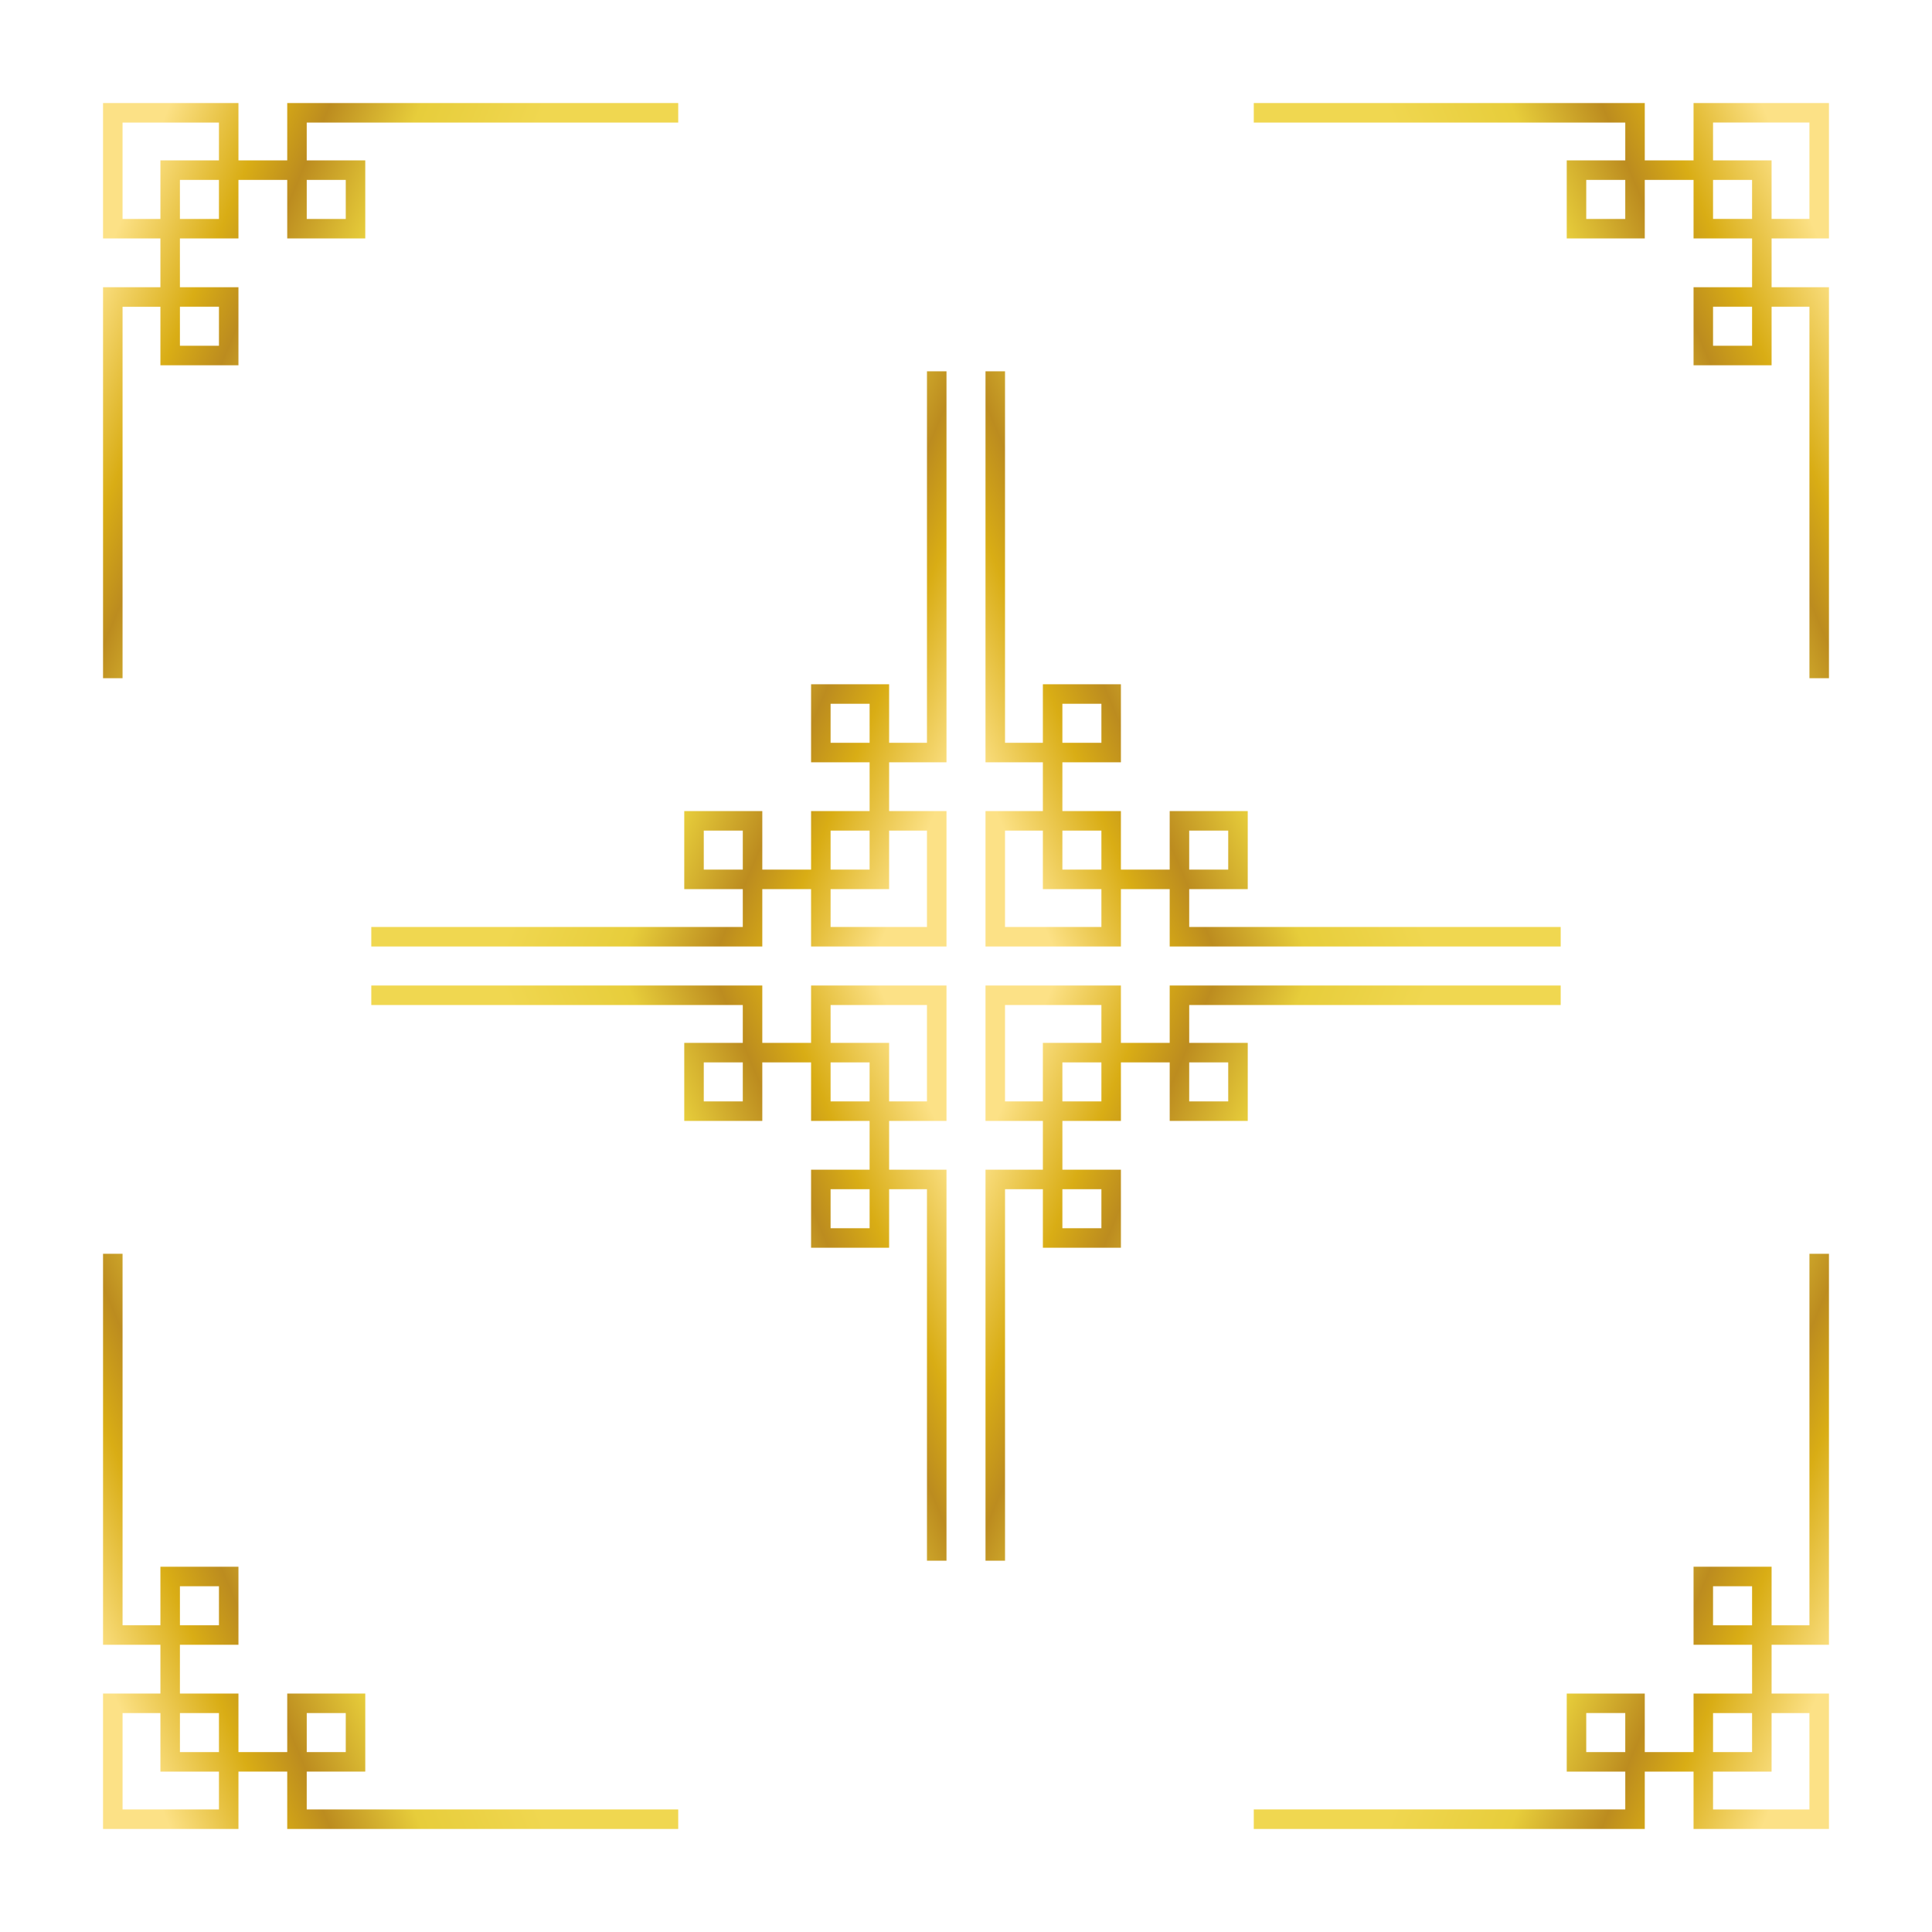
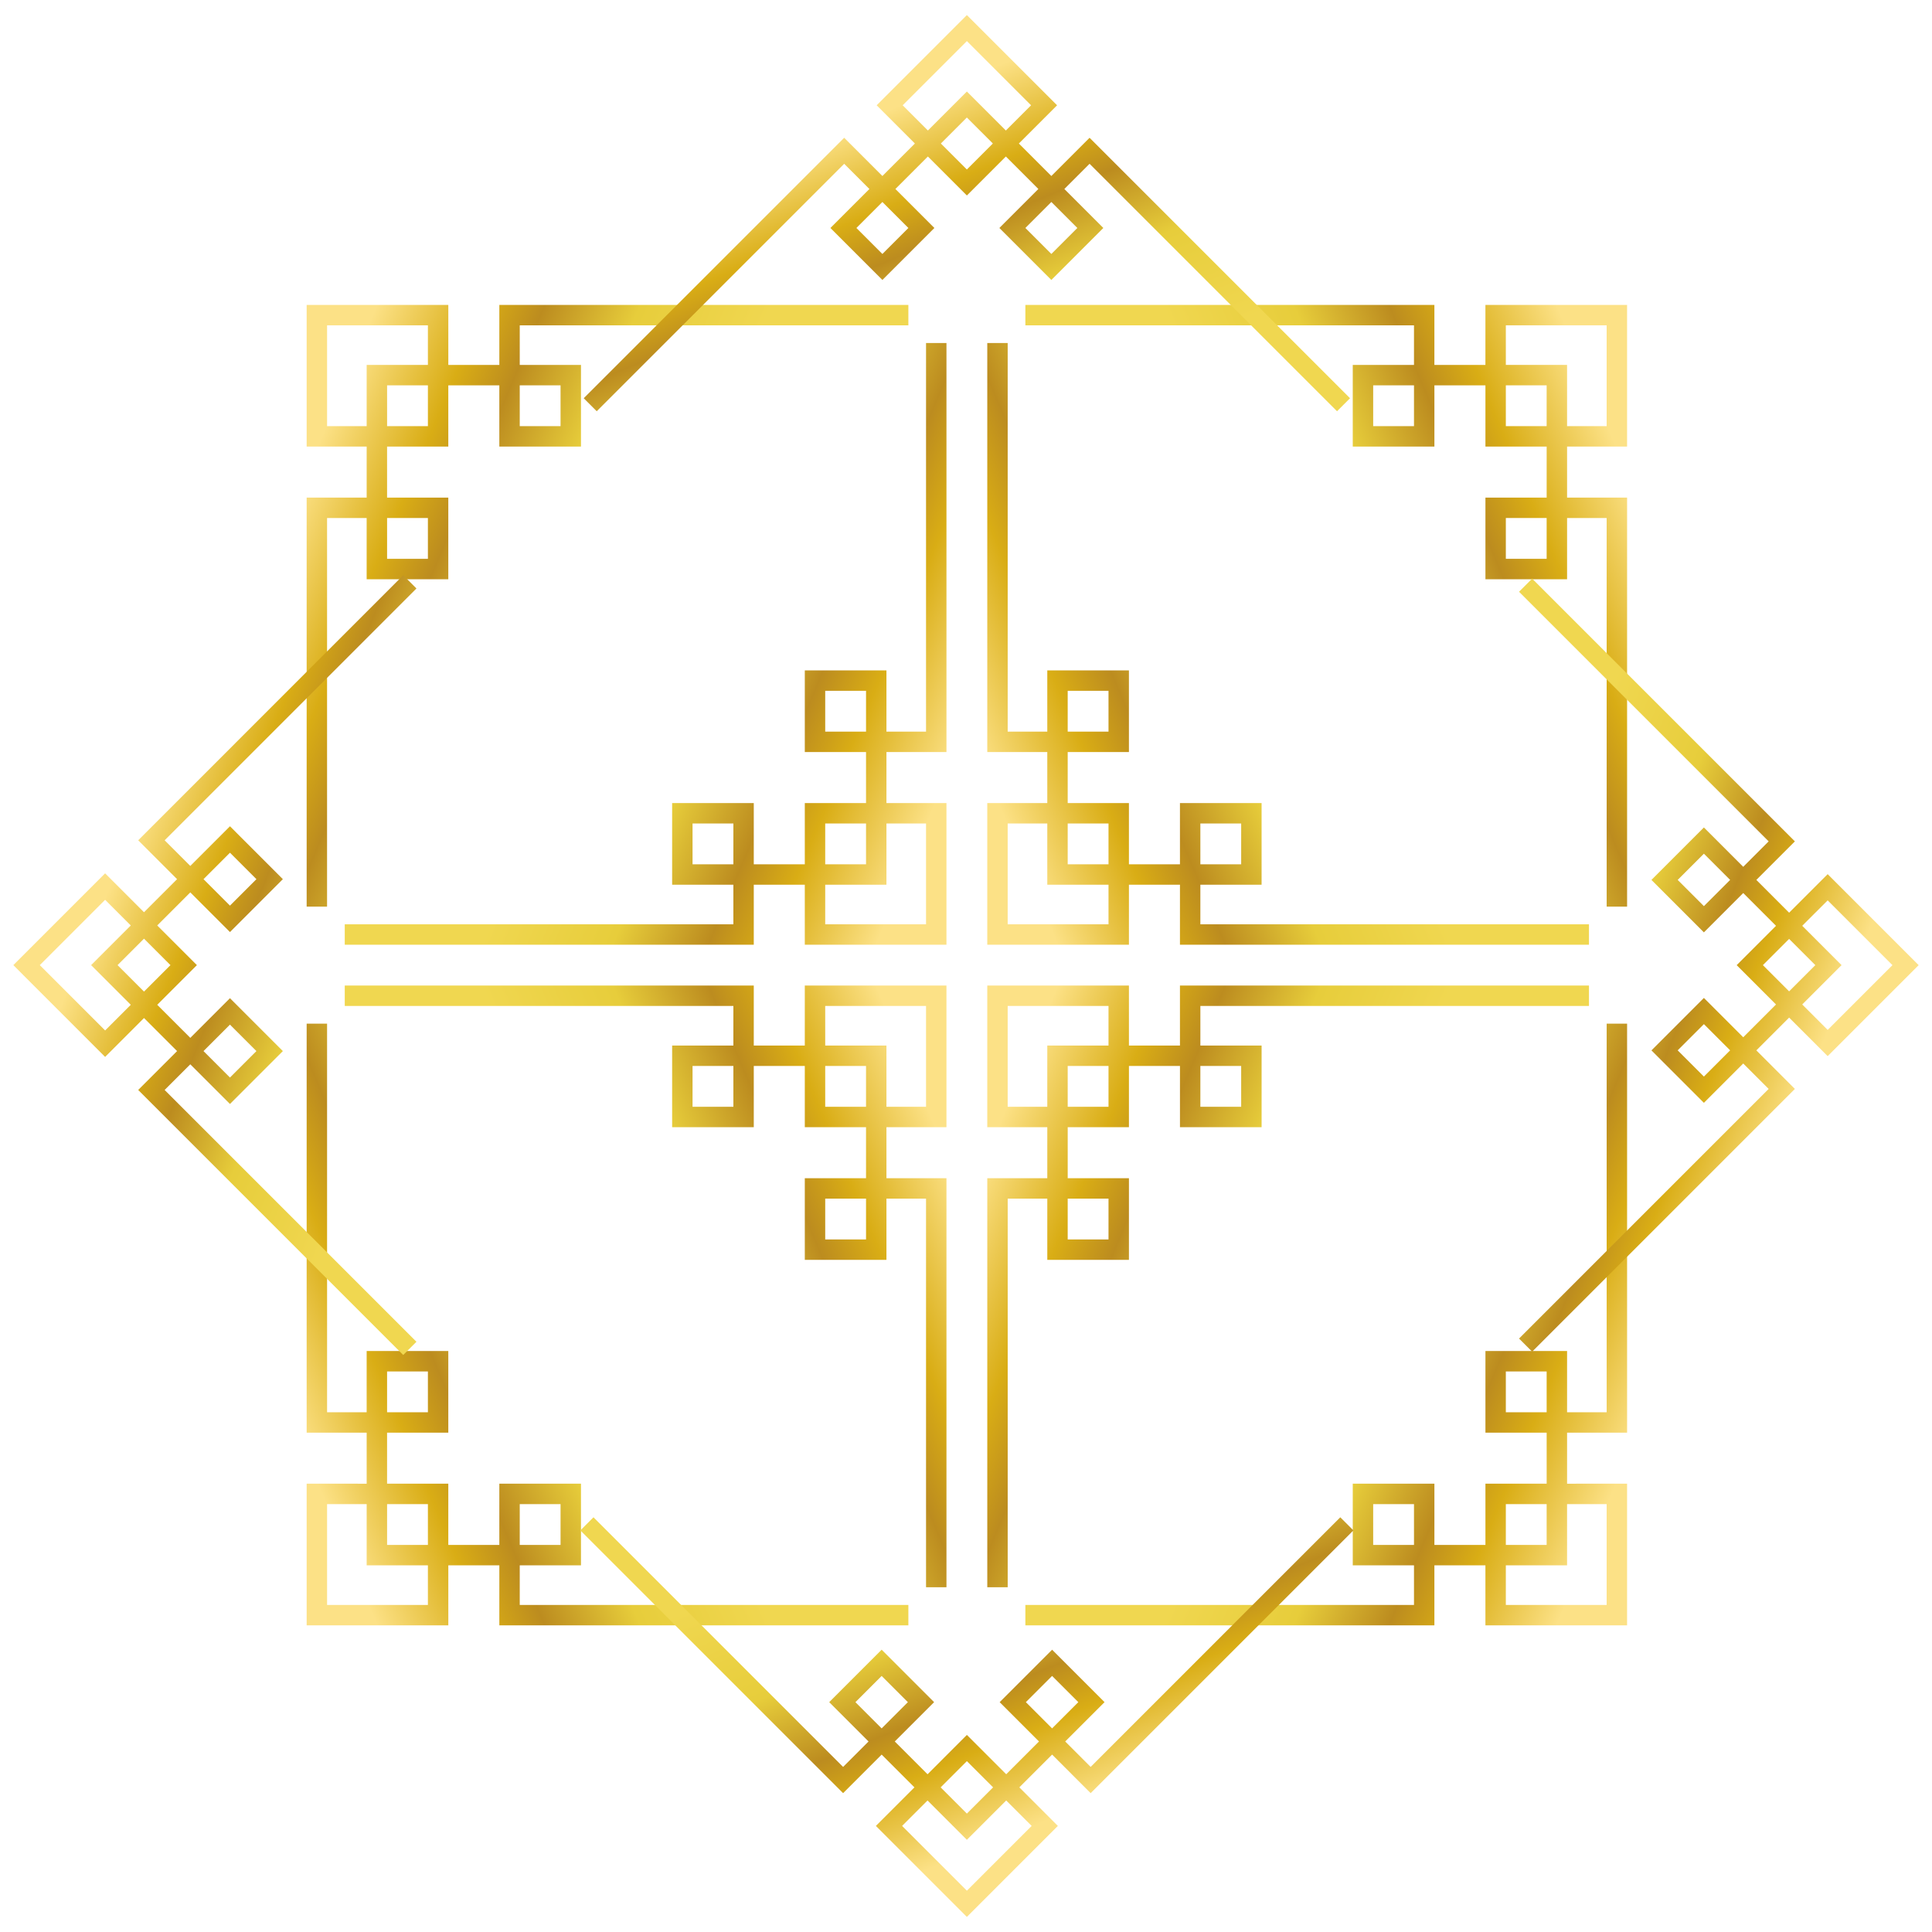
<svg xmlns="http://www.w3.org/2000/svg" xmlns:xlink="http://www.w3.org/1999/xlink" id="Layer_1" data-name="Layer 1" viewBox="0 0 150 150" version="1.1" width="150" height="150">
  <defs id="defs846">
    <style id="style833">
                .cls-1 {
                    fill: url(#linear-gradient);
                }
            </style>
    <linearGradient id="linear-gradient" x1="36.44" y1="51.18" x2="86.38" y2="30.25" gradientUnits="userSpaceOnUse" gradientTransform="translate(-38.9365,36.28801)">
      <stop offset="0.34" stop-color="#f0d750" id="stop835" />
      <stop offset="0.56" stop-color="#e7cd3b" id="stop837" />
      <stop offset="0.72" stop-color="#bc8c1f" id="stop839" />
      <stop offset="0.82" stop-color="#d9ad15" id="stop841" />
      <stop offset="1" stop-color="#fce186" id="stop843" />
    </linearGradient>
    <linearGradient id="linear-gradient-1" x1="36.44" y1="51.18" x2="86.38" y2="30.25" gradientUnits="userSpaceOnUse" gradientTransform="matrix(1,0,0,-1,-38.9365,58.74801)">
      <stop offset="0.34" stop-color="#f0d750" id="stop835-5" />
      <stop offset="0.56" stop-color="#e7cd3b" id="stop837-4" />
      <stop offset="0.72" stop-color="#bc8c1f" id="stop839-4" />
      <stop offset="0.82" stop-color="#d9ad15" id="stop841-4" />
      <stop offset="1" stop-color="#fce186" id="stop843-2" />
    </linearGradient>
    <linearGradient id="linear-gradient-5" x1="36.44" y1="51.18" x2="86.38" y2="30.25" gradientUnits="userSpaceOnUse" gradientTransform="rotate(180,68.66175,29.374)">
      <stop offset="0.34" stop-color="#f0d750" id="stop835-57" />
      <stop offset="0.56" stop-color="#e7cd3b" id="stop837-0" />
      <stop offset="0.72" stop-color="#bc8c1f" id="stop839-3" />
      <stop offset="0.82" stop-color="#d9ad15" id="stop841-8" />
      <stop offset="1" stop-color="#fce186" id="stop843-5" />
    </linearGradient>
    <linearGradient id="linear-gradient-4" x1="36.44" y1="51.18" x2="86.38" y2="30.25" gradientUnits="userSpaceOnUse" gradientTransform="matrix(-1,0,0,1,137.3235,36.28801)">
      <stop offset="0.34" stop-color="#f0d750" id="stop835-3" />
      <stop offset="0.56" stop-color="#e7cd3b" id="stop837-9" />
      <stop offset="0.72" stop-color="#bc8c1f" id="stop839-1" />
      <stop offset="0.82" stop-color="#d9ad15" id="stop841-3" />
      <stop offset="1" stop-color="#fce186" id="stop843-6" />
    </linearGradient>
    <linearGradient xlink:href="#linear-gradient" id="linearGradient930" gradientUnits="userSpaceOnUse" gradientTransform="translate(-38.9365,36.28801)" x1="36.44" y1="51.18" x2="86.38" y2="30.25" />
    <linearGradient xlink:href="#linear-gradient-1" id="linearGradient932" gradientUnits="userSpaceOnUse" gradientTransform="matrix(1,0,0,-1,-38.9365,58.74801)" x1="36.44" y1="51.18" x2="86.38" y2="30.25" />
-     <linearGradient xlink:href="#linear-gradient" id="linearGradient1013" gradientUnits="userSpaceOnUse" gradientTransform="matrix(0.7574196,0,0,0.7574196,76.76345,-2.020662)" x1="36.44" y1="51.18" x2="86.38" y2="30.25" />
-     <linearGradient xlink:href="#linear-gradient-1" id="linearGradient1015" gradientUnits="userSpaceOnUse" gradientTransform="matrix(0.7574196,0,0,-0.7574196,76.76345,152.0207)" x1="36.44" y1="51.18" x2="86.38" y2="30.25" />
-     <linearGradient xlink:href="#linear-gradient-5" id="linearGradient1017" gradientUnits="userSpaceOnUse" gradientTransform="matrix(-0.7574196,0,0,-0.7574196,73.23655,152.0207)" x1="36.44" y1="51.18" x2="86.38" y2="30.25" />
-     <linearGradient xlink:href="#linear-gradient-4" id="linearGradient1019" gradientUnits="userSpaceOnUse" gradientTransform="matrix(-0.7574196,0,0,0.7574196,73.23655,-2.02066)" x1="36.44" y1="51.18" x2="86.38" y2="30.25" />
+     <linearGradient xlink:href="#linear-gradient" id="linearGradient1013" gradientUnits="userSpaceOnUse" gradientTransform="matrix(0.792333,0,0,0.792333,58.01666,13.25714)" x1="36.44" y1="51.18" x2="86.38" y2="30.25" />
+     <linearGradient xlink:href="#linear-gradient-1" id="linearGradient1015" gradientUnits="userSpaceOnUse" gradientTransform="matrix(0.792333,0,0,-0.792333,58.01666,136.7396)" x1="36.44" y1="51.18" x2="86.38" y2="30.25" />
+     <linearGradient xlink:href="#linear-gradient-5" id="linearGradient1017" gradientUnits="userSpaceOnUse" gradientTransform="matrix(-0.792333,0,0,-0.792333,91.98661,136.7396)" x1="36.44" y1="51.18" x2="86.38" y2="30.25" />
+     <linearGradient xlink:href="#linear-gradient-4" id="linearGradient1019" gradientUnits="userSpaceOnUse" gradientTransform="matrix(-0.792333,0,0,0.792333,91.98662,13.25715)" x1="36.44" y1="51.18" x2="86.38" y2="30.25" />
    <linearGradient xlink:href="#linear-gradient-5" id="linearGradient1025" gradientUnits="userSpaceOnUse" gradientTransform="rotate(180,68.66175,29.374)" x1="36.44" y1="51.18" x2="86.38" y2="30.25" />
    <linearGradient xlink:href="#linear-gradient-4" id="linearGradient1027" gradientUnits="userSpaceOnUse" gradientTransform="matrix(-1,0,0,1,137.3235,36.28801)" x1="36.44" y1="51.18" x2="86.38" y2="30.25" />
+     <linearGradient xlink:href="#linear-gradient" id="linearGradient1013-3" gradientUnits="userSpaceOnUse" gradientTransform="matrix(0.508965,0.508965,-0.508965,0.508965,111.7946,24.42761)" x1="36.44" y1="51.18" x2="86.38" y2="30.25" />
+     <linearGradient xlink:href="#linear-gradient-1" id="linearGradient1015-0" gradientUnits="userSpaceOnUse" gradientTransform="matrix(0.508965,0.508965,0.508965,-0.508965,24.43088,111.7913)" x1="36.44" y1="51.18" x2="86.38" y2="30.25" />
+     <linearGradient xlink:href="#linear-gradient-5" id="linearGradient1017-3" gradientUnits="userSpaceOnUse" gradientTransform="matrix(-0.5133958,-0.5133958,0.5133958,-0.5133958,38.39663,126.0094)" x1="36.44" y1="51.18" x2="86.38" y2="30.25" />
+     <linearGradient xlink:href="#linear-gradient-4" id="linearGradient1019-9" gradientUnits="userSpaceOnUse" gradientTransform="matrix(-0.5045341,-0.5045341,-0.5045341,0.5045341,125.1321,38.01746)" x1="36.44" y1="51.18" x2="86.38" y2="30.25" />
  </defs>
-   <g id="g928" transform="matrix(0.7574196,0,0,0.7574196,37.73988,39.00893)">
-     <path class="cls-1" d="m 47.193,63.398 v -13.88 h -13.88 v 5.88 h -5 v -5.88 h -40.08 v 2 h 38.08 v 3.88 h -6 v 8 h 8 v -6 h 5 v 6 h 6 v 5 h -6 v 8 h 8 v -6 h 3.88 v 38.08 h 2 V 68.398 h -5.88 v -5 z m -20.88,-2 h -4 v -4 h 4 z m 13,13 h -4 v -4 h 4 z m -4,-22.88 h 9.88 v 9.88 h -3.88 v -6 h -6 z m 0,9.88 v -4 h 4 v 4 z" id="path848" style="fill:url(#linearGradient930)" />
-     <path class="cls-1" d="m 47.193,31.638 v 13.88 h -13.88 v -5.88 h -5 v 5.88 h -40.08 v -2 h 38.08 v -3.88 h -6 v -8 h 8 v 6 h 5 v -6 h 6 v -5 h -6 v -8 h 8 v 6 h 3.88 v -38.08 h 2 v 40.08 h -5.88 v 5 z m -20.88,2 h -4 v 4 h 4 z m 13,-13 h -4 v 4 h 4 z m -4,22.88 h 9.88 v -9.88 h -3.88 v 6 h -6 z m 0,-9.88 v 4 h 4 v -4 z" id="path848-1" style="fill:url(#linearGradient932)" />
-     <path class="cls-1" d="m 51.193,31.638 v 13.88 h 13.88 v -5.88 h 5 v 5.88 H 110.153 v -2 H 72.073 v -3.88 h 6 v -8 h -8 v 6 h -5 v -6 h -6 v -5 h 6 v -8 h -8 v 6 h -3.88 v -38.08 h -2 v 40.08 h 5.88 v 5 z m 20.88,2 h 4 v 4 h -4 z m -13,-13 h 4 v 4 h -4 z m 4,22.88 h -9.88 v -9.88 h 3.88 v 6 h 6 z m 0,-9.88 v 4 h -4 v -4 z" id="path848-4" style="fill:url(#linearGradient1025)" />
-     <path class="cls-1" d="m 51.193,63.398 v -13.88 h 13.88 v 5.88 h 5 v -5.88 H 110.153 v 2 H 72.074 v 3.88 h 6 v 8 h -8 v -6 h -5 v 6 h -6 v 5 h 6 v 8 h -8 v -6 h -3.88 v 38.08 h -2 V 68.398 h 5.88 v -5 z m 20.88,-2 h 4 v -4 h -4 z m -13,13 h 4 v -4 h -4 z m 4,-22.88 h -9.88 v 9.88 h 3.88 v -6 h 6 z m 0,9.88 v -4 h -4 v 4 z" id="path848-10" style="fill:url(#linearGradient1027)" />
+   <g id="g928-7" transform="matrix(0.5355765,0.5355765,-0.5355765,0.5355765,74.10264,23.20359)" />
+   <g id="g1798">
+     <g id="g1813" transform="translate(0.065899,-0.06588995)">
+       <g id="g928" transform="matrix(0.7923329,0,0,0.7923329,36.024,37.34828)">
+         <path class="cls-1" d="m 47.193,63.398 v -13.88 h -13.88 v 5.88 h -5 v -5.88 h -40.08 v 2 h 38.08 v 3.88 h -6 v 8 h 8 v -6 h 5 v 6 h 6 v 5 h -6 v 8 h 8 v -6 h 3.88 v 38.08 h 2 V 68.398 h -5.88 v -5 z m -20.88,-2 h -4 v -4 h 4 z m 13,13 h -4 v -4 h 4 z m -4,-22.88 h 9.88 v 9.88 h -3.88 v -6 h -6 z m 0,9.88 v -4 h 4 v 4 z" id="path848" style="fill:url(#linearGradient930)" />
+         <path class="cls-1" d="m 47.193,31.638 v 13.88 h -13.88 v -5.88 h -5 v 5.88 h -40.08 v -2 h 38.08 v -3.88 h -6 v -8 h 8 v 6 h 5 v -6 h 6 v -5 h -6 v -8 h 8 v 6 h 3.88 v -38.08 h 2 v 40.08 h -5.88 v 5 z m -20.88,2 h -4 v 4 h 4 z m 13,-13 h -4 v 4 h 4 z m -4,22.88 h 9.88 v -9.88 h -3.88 v 6 h -6 z m 0,-9.88 v 4 h 4 v -4 z" id="path848-1" style="fill:url(#linearGradient932)" />
+         <path class="cls-1" d="m 51.193,31.638 v 13.88 h 13.88 v -5.88 h 5 v 5.88 H 110.153 v -2 H 72.073 v -3.88 h 6 v -8 h -8 v 6 h -5 v -6 h -6 v -5 h 6 v -8 h -8 v 6 h -3.88 v -38.08 h -2 v 40.08 h 5.88 v 5 z m 20.88,2 h 4 v 4 h -4 z m -13,-13 h 4 v 4 h -4 z m 4,22.88 h -9.88 v -9.88 h 3.88 v 6 h 6 z m 0,-9.88 v 4 h -4 v -4 z" id="path848-4" style="fill:url(#linearGradient1025)" />
+         <path class="cls-1" d="m 51.193,63.398 v -13.88 h 13.88 v 5.88 h 5 v -5.88 H 110.153 v 2 H 72.074 v 3.88 h 6 v 8 h -8 v -6 h -5 v 6 h -6 v 5 h 6 v 8 h -8 v -6 h -3.88 v 38.08 h -2 V 68.398 h 5.88 v -5 z m 20.88,-2 h 4 v -4 h -4 z m -13,13 h 4 v -4 h -4 z m 4,-22.88 h -9.88 v 9.88 h 3.88 v -6 h 6 z m 0,9.88 v -4 h -4 v 4 z" id="path848-10" style="fill:url(#linearGradient1027)" />
+       </g>
+       <path class="cls-1" d="M 126.26,34.737 V 23.74 h -10.998 v 4.659 h -3.962 V 23.74 H 79.544 v 1.585 h 30.172 v 3.074 h -4.754 v 6.339 h 6.339 v -4.754 h 3.962 v 4.754 h 4.754 v 3.962 h -4.754 v 6.339 h 6.339 v -4.754 h 3.074 v 30.172 h 1.585 V 38.699 h -4.659 v -3.962 z m -16.544,-1.585 h -3.169 v -3.169 h 3.169 z m 10.3,10.3 h -3.169 v -3.169 h 3.169 z m -3.169,-18.129 h 7.828 v 7.828 h -3.074 v -4.754 h -4.754 z m 0,7.828 v -3.169 h 3.169 v 3.169 z" id="path848-42" style="fill:url(#linearGradient1013);stroke-width:0.792" />
+       <path class="cls-1" d="m 126.26,115.259 v 10.998 h -10.998 v -4.659 h -3.962 v 4.659 H 79.544 v -1.585 h 30.172 v -3.074 h -4.754 v -6.339 h 6.339 v 4.754 h 3.962 v -4.754 h 4.754 v -3.962 h -4.754 v -6.339 h 6.339 v 4.754 h 3.074 V 79.541 h 1.585 v 31.757 h -4.659 v 3.962 z m -16.544,1.585 h -3.169 v 3.169 h 3.169 z m 10.3,-10.3 h -3.169 v 3.169 h 3.169 z m -3.169,18.129 h 7.828 v -7.828 h -3.074 v 4.754 h -4.754 z m 0,-7.828 v 3.169 h 3.169 v -3.169 z" id="path848-1-1" style="fill:url(#linearGradient1015);stroke-width:0.792" />
+       <path class="cls-1" d="m 23.743,115.259 v 10.998 h 10.998 v -4.659 h 3.962 v 4.659 h 31.757 v -1.585 H 40.287 v -3.074 h 4.754 v -6.339 h -6.339 v 4.754 h -3.962 v -4.754 h -4.754 v -3.962 h 4.754 v -6.339 h -6.339 v 4.754 H 25.328 V 79.541 h -1.585 v 31.757 h 4.659 v 3.962 z m 16.544,1.585 h 3.169 v 3.169 H 40.287 Z M 29.987,106.544 h 3.169 v 3.169 h -3.169 z m 3.169,18.129 h -7.828 v -7.828 h 3.074 v 4.754 h 4.754 z m 0,-7.828 v 3.169 h -3.169 v -3.169 z" id="path848-4-0" style="fill:url(#linearGradient1017);stroke-width:0.792" />
+       <path class="cls-1" d="M 23.743,34.737 V 23.74 h 10.998 v 4.659 h 3.962 v -4.659 h 31.757 v 1.585 H 40.287 v 3.074 h 4.754 v 6.339 h -6.339 v -4.754 h -3.962 v 4.754 h -4.754 v 3.962 h 4.754 v 6.339 h -6.339 v -4.754 h -3.074 v 30.172 H 23.743 V 38.699 h 4.659 v -3.962 z m 16.544,-1.585 h 3.169 V 29.983 H 40.287 Z M 29.987,43.453 h 3.169 v -3.169 h -3.169 z m 3.169,-18.129 h -7.828 v 7.828 h 3.074 v -4.754 h 4.754 z m 0,7.828 v -3.169 h -3.169 v 3.169 z" id="path848-10-6" style="fill:url(#linearGradient1019);stroke-width:0.792" />
+       <path class="cls-1" d="m 141.834,82.063 7.064,-7.064 -7.064,-7.064 -2.993,2.993 -2.545,-2.545 2.993,-2.993 -20.399,-20.399 -1.018,1.018 19.381,19.381 -1.975,1.975 -3.054,-3.054 -4.072,4.072 4.072,4.072 3.054,-3.054 2.545,2.545 -3.054,3.054 3.054,3.054 -2.545,2.545 -3.054,-3.054 -4.072,4.072 4.072,4.072 3.054,-3.054 1.975,1.975 -19.381,19.381 1.018,1.018 20.399,-20.399 -2.993,-2.993 2.545,-2.545 z m -9.609,-11.645 -2.036,-2.036 2.036,-2.036 2.036,2.036 z m -10e-6,13.233 -2.036,-2.036 2.036,-2.036 2.036,2.036 z m 9.609,-13.681 5.029,5.029 -5.029,5.029 -1.975,-1.975 3.054,-3.054 -3.054,-3.054 z m -5.029,5.029 2.036,-2.036 2.036,2.036 -2.036,2.036 z" id="path848-42-6" style="fill:url(#linearGradient1013-3);stroke-width:0.72" />
+       <path class="cls-1" d="m 82.066,141.83 -7.064,7.064 -7.064,-7.064 2.993,-2.993 -2.545,-2.545 -2.993,2.993 -20.399,-20.399 1.018,-1.018 19.381,19.381 1.975,-1.975 -3.054,-3.054 4.072,-4.072 4.072,4.072 -3.054,3.054 2.545,2.545 3.054,-3.054 3.054,3.054 2.545,-2.545 -3.054,-3.054 4.072,-4.072 4.072,4.072 -3.054,3.054 1.975,1.975 19.381,-19.381 1.018,1.018 -20.399,20.399 -2.993,-2.993 -2.545,2.545 z m -11.645,-9.609 -2.036,-2.036 -2.036,2.036 2.036,2.036 z m 13.233,0 -2.036,-2.036 -2.036,2.036 2.036,2.036 z m -13.681,9.609 5.029,5.029 5.029,-5.029 -1.975,-1.975 -3.054,3.054 -3.054,-3.054 z m 5.029,-5.029 -2.036,2.036 2.036,2.036 2.036,-2.036 z" id="path848-1-1-1" style="fill:url(#linearGradient1015-0);stroke-width:0.72" />
+       <path class="cls-1" d="m 8.096,67.872 -7.126,7.126 7.126,7.126 3.019,-3.019 2.567,2.567 -3.019,3.019 20.577,20.577 1.027,-1.027 -19.55,-19.55 1.992,-1.992 3.08,3.08 4.107,-4.107 -4.107,-4.107 -3.08,3.08 -2.567,-2.567 3.08,-3.08 -3.08,-3.08 2.567,-2.567 3.08,3.08 4.107,-4.107 -4.107,-4.107 -3.08,3.08 -1.992,-1.992 19.55,-19.55 -1.027,-1.027 -20.577,20.577 3.019,3.019 -2.567,2.567 z m 9.693,11.746 2.054,2.054 -2.054,2.054 -2.054,-2.054 z m 0,-13.348 2.054,2.054 -2.054,2.054 -2.054,-2.054 z m -9.693,13.8 -5.072,-5.072 5.072,-5.072 1.992,1.992 -3.08,3.08 3.08,3.08 z m 5.072,-5.072 -2.054,2.054 -2.054,-2.054 2.054,-2.054 z" id="path848-4-0-6" style="fill:url(#linearGradient1017-3);stroke-width:0.726" />
+       <path class="cls-1" d="m 67.999,8.24 7.003,-7.003 7.003,7.003 -2.967,2.967 2.523,2.523 2.967,-2.967 20.222,20.222 -1.009,1.009 -19.213,-19.213 -1.958,1.958 3.027,3.027 -4.036,4.036 -4.036,-4.036 3.027,-3.027 -2.523,-2.523 -3.027,3.027 -3.027,-3.027 -2.523,2.523 3.027,3.027 -4.036,4.036 -4.036,-4.036 3.027,-3.027 -1.958,-1.958 -19.213,19.213 -1.009,-1.009 20.222,-20.222 2.967,2.967 2.523,-2.523 z m 11.544,9.526 2.018,2.018 2.018,-2.018 -2.018,-2.018 z m -13.118,0 2.018,2.018 2.018,-2.018 -2.018,-2.018 z M 79.986,8.24 75.002,3.255 70.017,8.24 l 1.958,1.958 3.027,-3.027 3.027,3.027 z m -4.985,4.985 2.018,-2.018 -2.018,-2.018 -2.018,2.018 z" id="path848-10-6-9" style="fill:url(#linearGradient1019-9);stroke-width:0.714" />
+     </g>
  </g>
-   <path class="cls-1" d="M 142,18.513 V 8 h -10.513 v 4.454 h -3.787 V 8 H 97.343 v 1.515 h 28.843 v 2.939 h -4.545 v 6.059 h 6.059 v -4.545 h 3.787 v 4.545 h 4.545 v 3.787 h -4.545 v 6.059 h 6.059 v -4.545 h 2.939 V 52.657 H 142 V 22.3 h -4.454 v -3.787 z m -15.815,-1.515 h -3.03 v -3.03 h 3.03 z m 9.846,9.846 h -3.03 v -3.03 h 3.03 z m -3.03,-17.33 h 7.483 v 7.483 h -2.939 v -4.545 h -4.545 z m 0,7.483 v -3.03 h 3.03 v 3.03 z" id="path848-42" style="fill:url(#linearGradient1013);stroke-width:0.757" />
-   <path class="cls-1" d="M 142,131.487 V 142 h -10.513 v -4.454 h -3.787 V 142 H 97.343 v -1.515 h 28.843 v -2.939 h -4.545 v -6.059 h 6.059 v 4.545 h 3.787 v -4.545 h 4.545 v -3.787 h -4.545 v -6.059 h 6.059 v 4.545 h 2.939 V 97.343 H 142 v 30.357 h -4.454 v 3.787 z m -15.815,1.515 h -3.03 v 3.03 h 3.03 z m 9.846,-9.846 h -3.03 v 3.03 h 3.03 z m -3.03,17.33 h 7.483 v -7.483 h -2.939 v 4.545 h -4.545 z m 0,-7.483 v 3.03 h 3.03 v -3.03 z" id="path848-1-1" style="fill:url(#linearGradient1015);stroke-width:0.757" />
-   <path class="cls-1" d="M 8,131.487 V 142 h 10.513 v -4.454 h 3.787 V 142 h 30.357 v -1.515 h -28.843 v -2.939 h 4.545 v -6.059 h -6.059 v 4.545 h -3.787 v -4.545 h -4.545 v -3.787 h 4.545 v -6.059 h -6.059 v 4.545 H 9.515 V 97.343 H 8 v 30.357 h 4.454 v 3.787 z m 15.815,1.515 h 3.03 v 3.03 h -3.03 z m -9.846,-9.846 h 3.03 v 3.03 h -3.03 z m 3.03,17.33 H 9.515 v -7.483 h 2.939 v 4.545 h 4.545 z m 0,-7.483 v 3.03 h -3.03 v -3.03 z" id="path848-4-0" style="fill:url(#linearGradient1017);stroke-width:0.757" />
-   <path class="cls-1" d="M 8,18.513 V 8 h 10.513 v 4.454 h 3.787 V 8 h 30.357 v 1.515 h -28.843 v 2.939 h 4.545 v 6.059 h -6.059 v -4.545 h -3.787 v 4.545 h -4.545 v 3.787 h 4.545 v 6.059 H 12.454 V 23.815 H 9.515 V 52.657 H 8 V 22.3 h 4.454 v -3.787 z m 15.815,-1.515 h 3.03 v -3.03 h -3.03 z m -9.846,9.846 h 3.03 v -3.03 h -3.03 z M 16.998,9.515 H 9.515 v 7.483 h 2.939 v -4.545 h 4.545 z m 0,7.483 v -3.03 h -3.03 v 3.03 z" id="path848-10-6" style="fill:url(#linearGradient1019);stroke-width:0.757" />
</svg>
